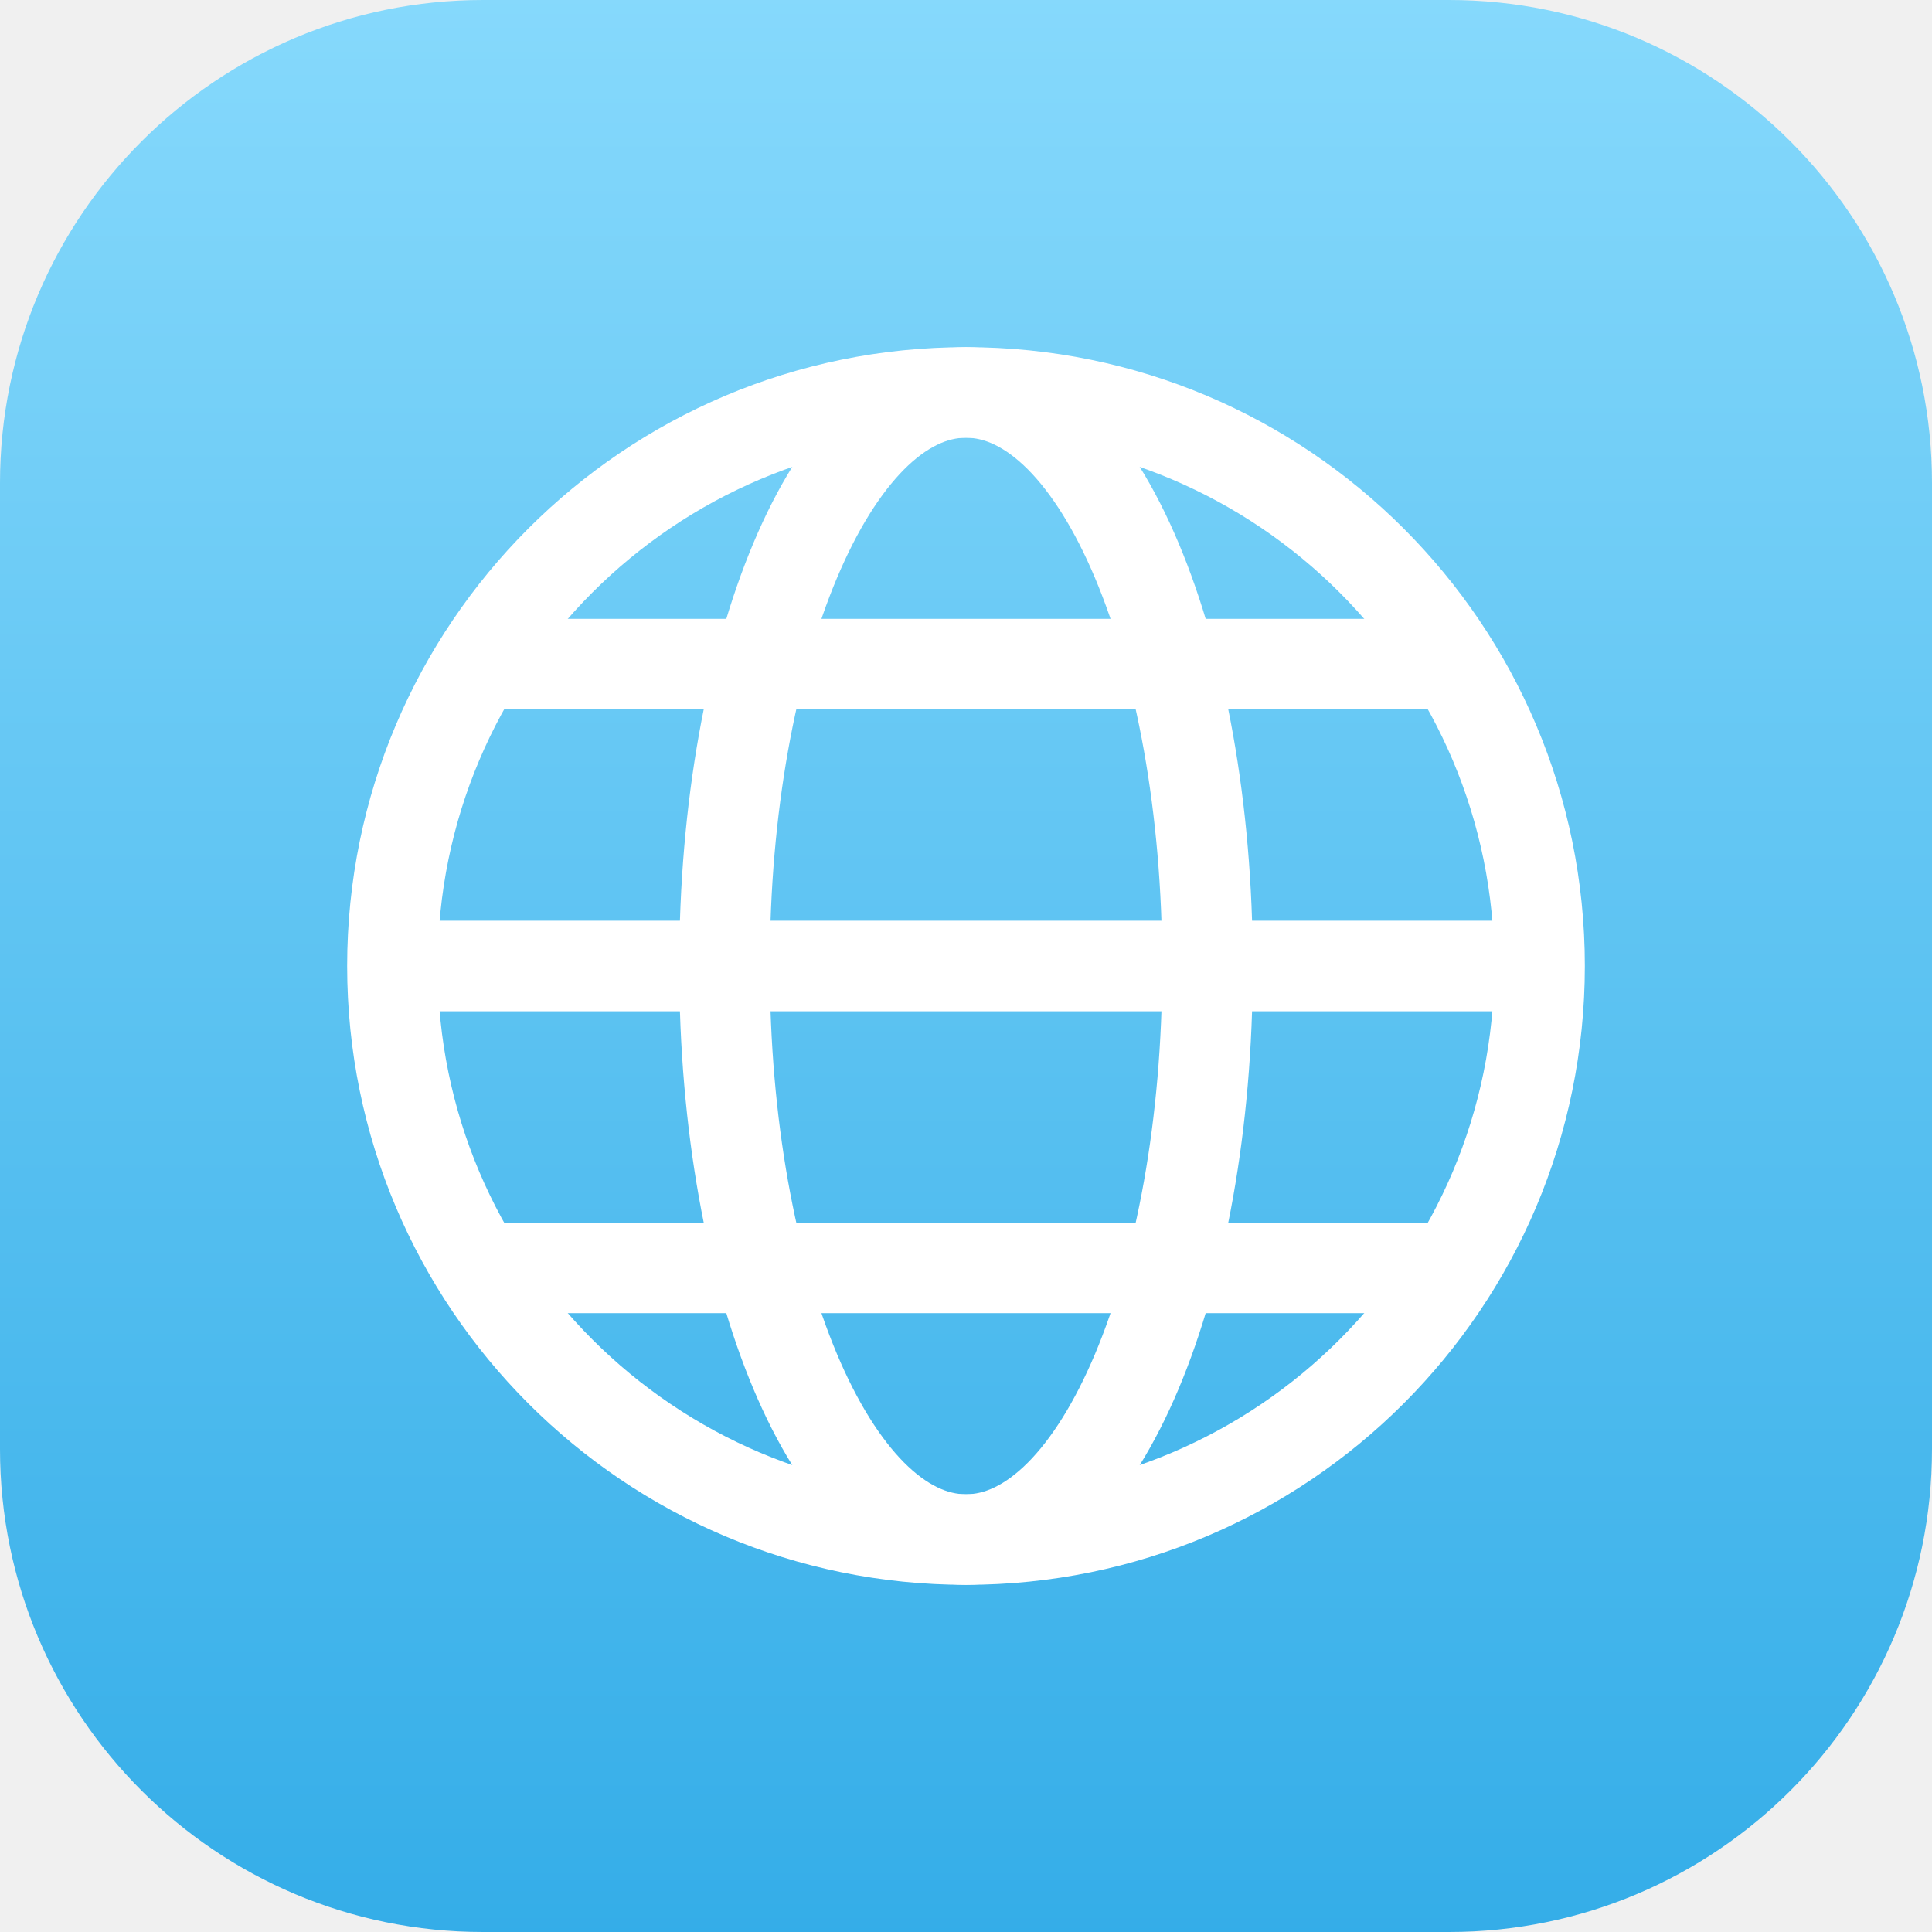
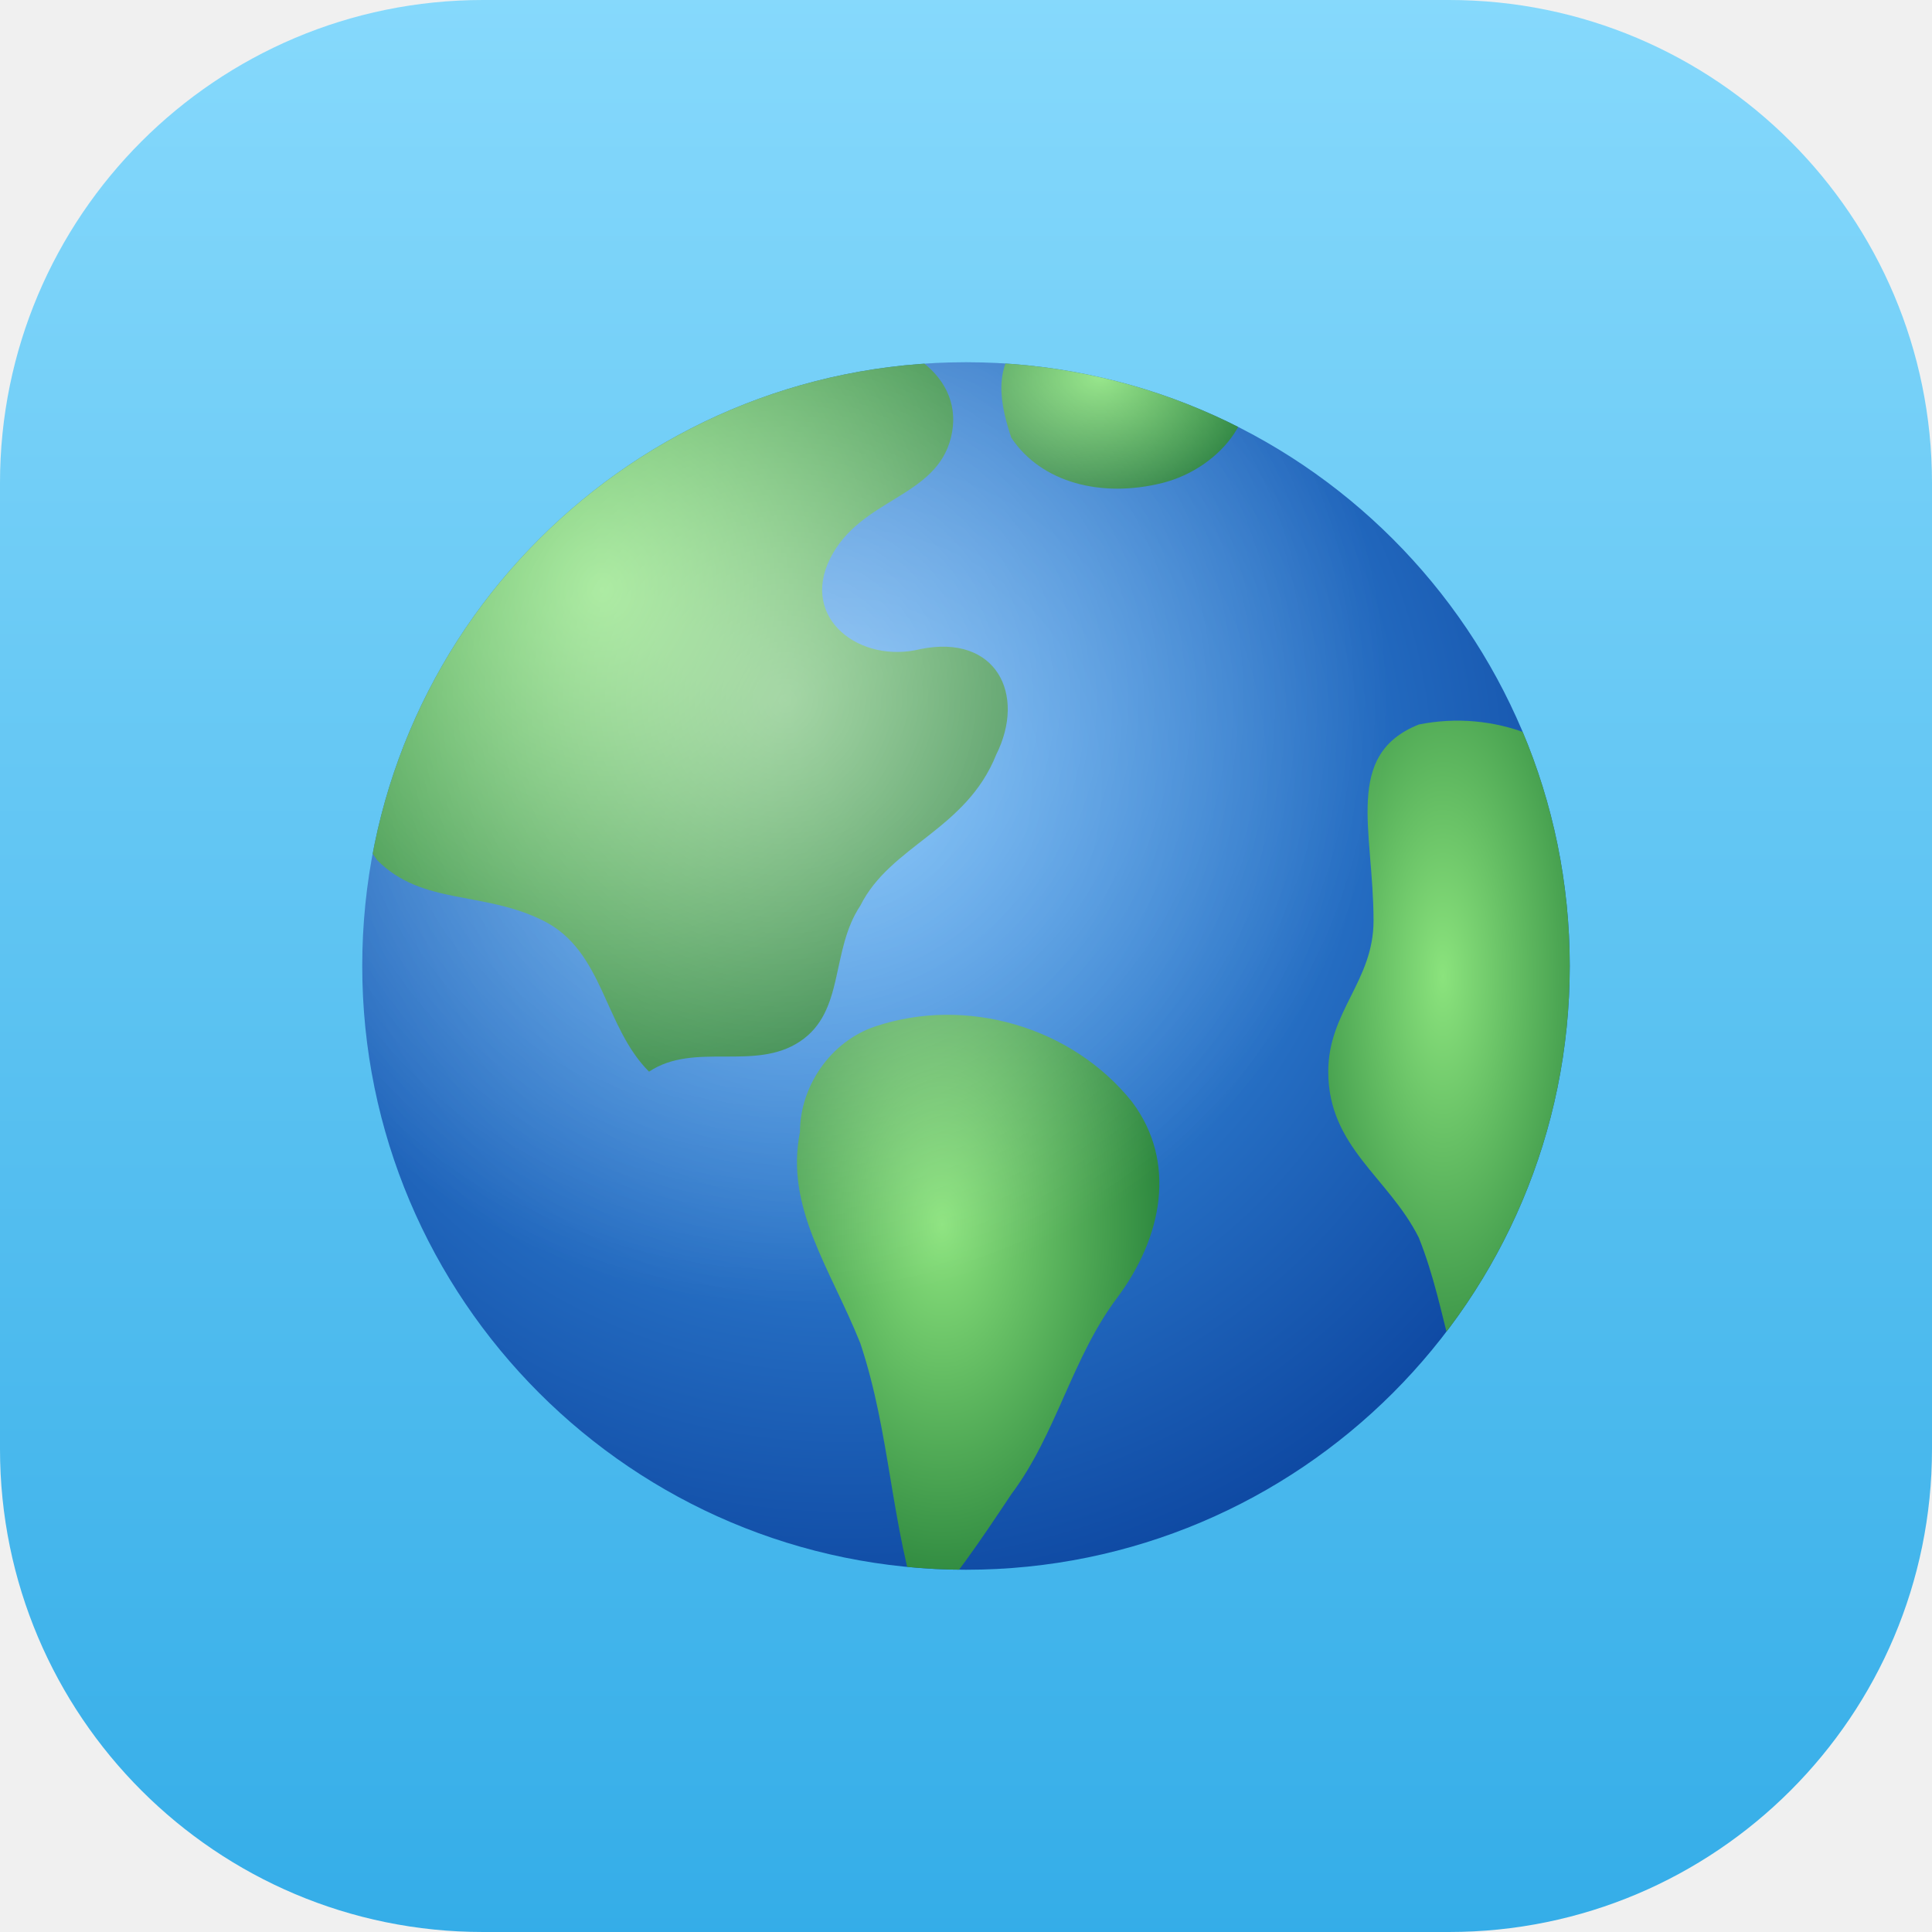
<svg xmlns="http://www.w3.org/2000/svg" viewBox="0 0 128 128">
  <defs>
    <linearGradient id="bg" x1="0" y1="0" x2="0" y2="1">
      <stop offset="0" stop-color="#86d9fc" />
      <stop offset="1" stop-color="#34ade8" />
    </linearGradient>
+     <radialGradient id="sea" cx=".4" cy=".35" r=".7">
+       <stop offset="0" stop-color="#4aa8f5" />
+       <stop offset="1" stop-color="#0d47a1" />
+     </radialGradient>
+     <radialGradient id="land" cx=".4" cy=".35" r=".7">
+       <stop offset="0" stop-color="#8be37d" />
+       <stop offset="1" stop-color="#1f7a35" />
+     </radialGradient>
+     <radialGradient id="shine" cx=".35" cy=".28" r=".5">
+       <stop offset="0" stop-color="#fff" stop-opacity=".45" />
+       <stop offset="1" stop-color="#fff" stop-opacity="0" />
+     </radialGradient>
+     <clipPath id="globe">
+       <circle cx="64" cy="64" r="40" />
+     </clipPath>
  </defs>
  <rect width="128" height="128" rx="32" fill="url(#bg)" />
-   <g fill="none" stroke="#fff" stroke-width="6">
-     <circle cx="64" cy="64" r="38" />
-     <ellipse cx="64" cy="64" rx="16" ry="38" />
-     <path d="M26 64h76M32 44h64M32 84h64" />
+   <circle cx="64" cy="64" r="40" fill="url(#sea)" />
+   <g clip-path="url(#globe)" fill="url(#land)">
+     <path d="M22 42c6-12 18-20 32-20 6 0 10 3 9 7-1 4-6 4-8 8-2 4 2 7 6 6 5-1 7 3 5 7-2 5-7 6-9 10-2 3-1 7-4 9-3 2-7 0-10 2-3-3-3-8-7-10-4-2-8-1-11-4-3-4-2-10-3-15z" />
+     <path d="M68 22c5-2 11-1 14 2 2 3-1 7-5 8-4 1-8 0-10-3-1-3-1-5 1-7z" />
+     <path d="M58 68c6-2 13 0 17 5 3 4 2 9-1 13-3 4-4 9-7 13-2 3-4 6-6 8-2-6-2-12-4-18-2-5-5-9-4-14 0-3 2-6 5-7z" />
+     <path d="M94 48c5-1 10 1 13 5v34c-3 3-6 5-8 9-3-4-3-9-5-14-2-4-6-6-6-11 0-4 3-6 3-10 0-6-2-11 3-13z" />
  </g>
+   <circle cx="64" cy="64" r="40" fill="url(#shine)" />
</svg>
